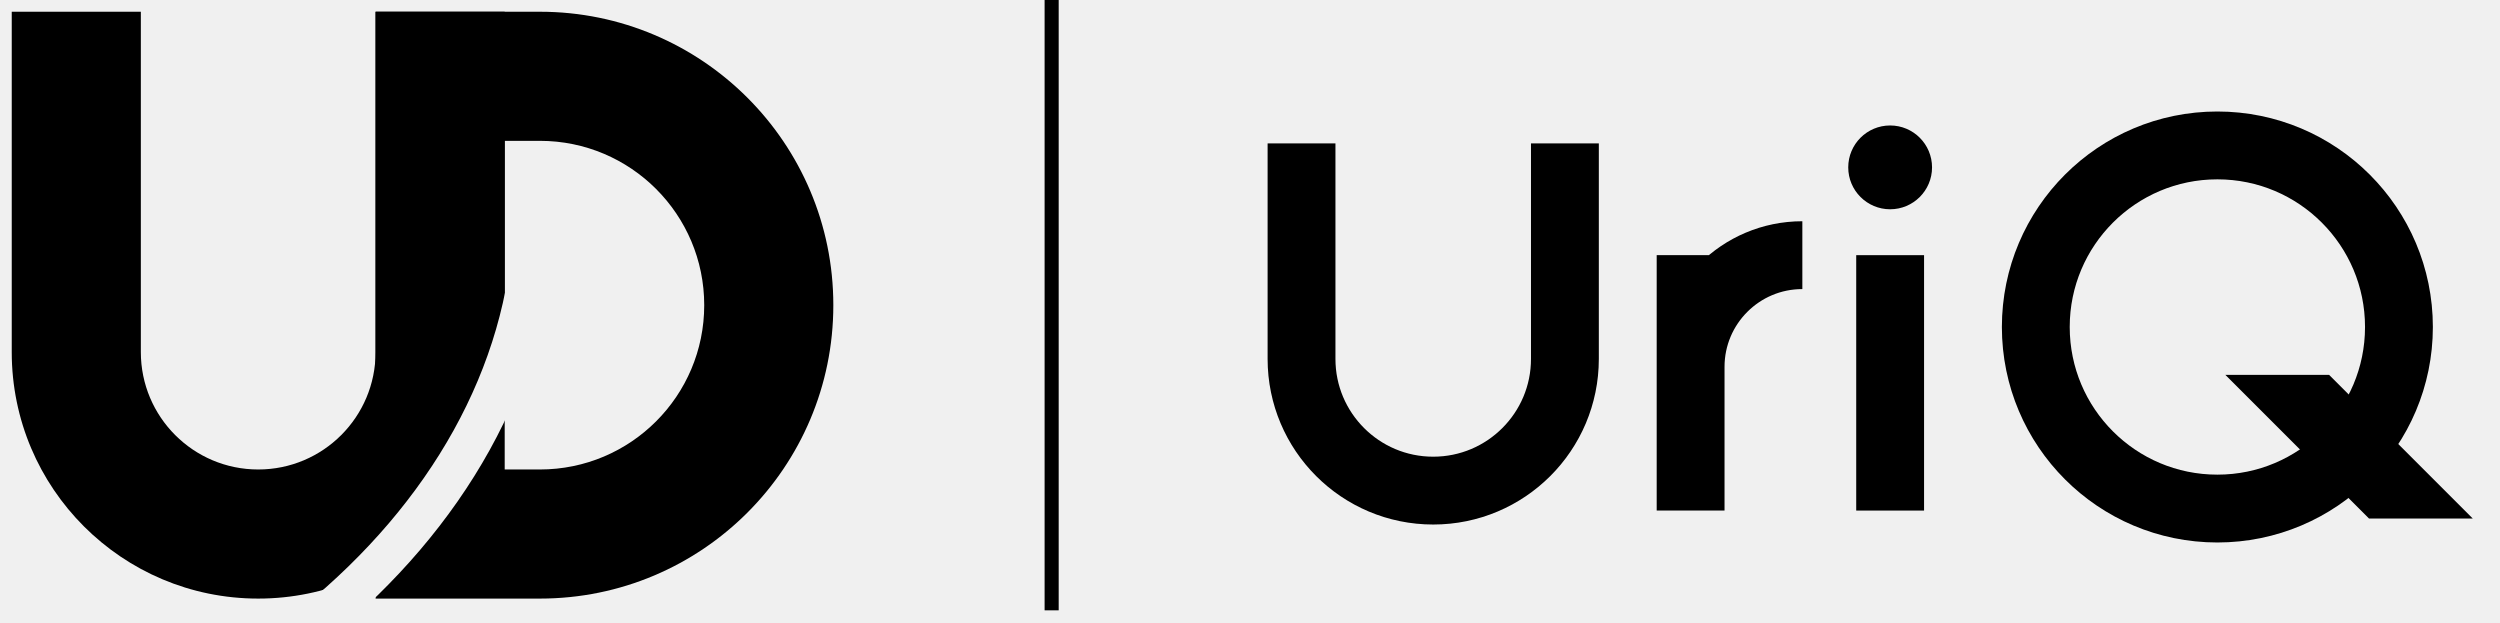
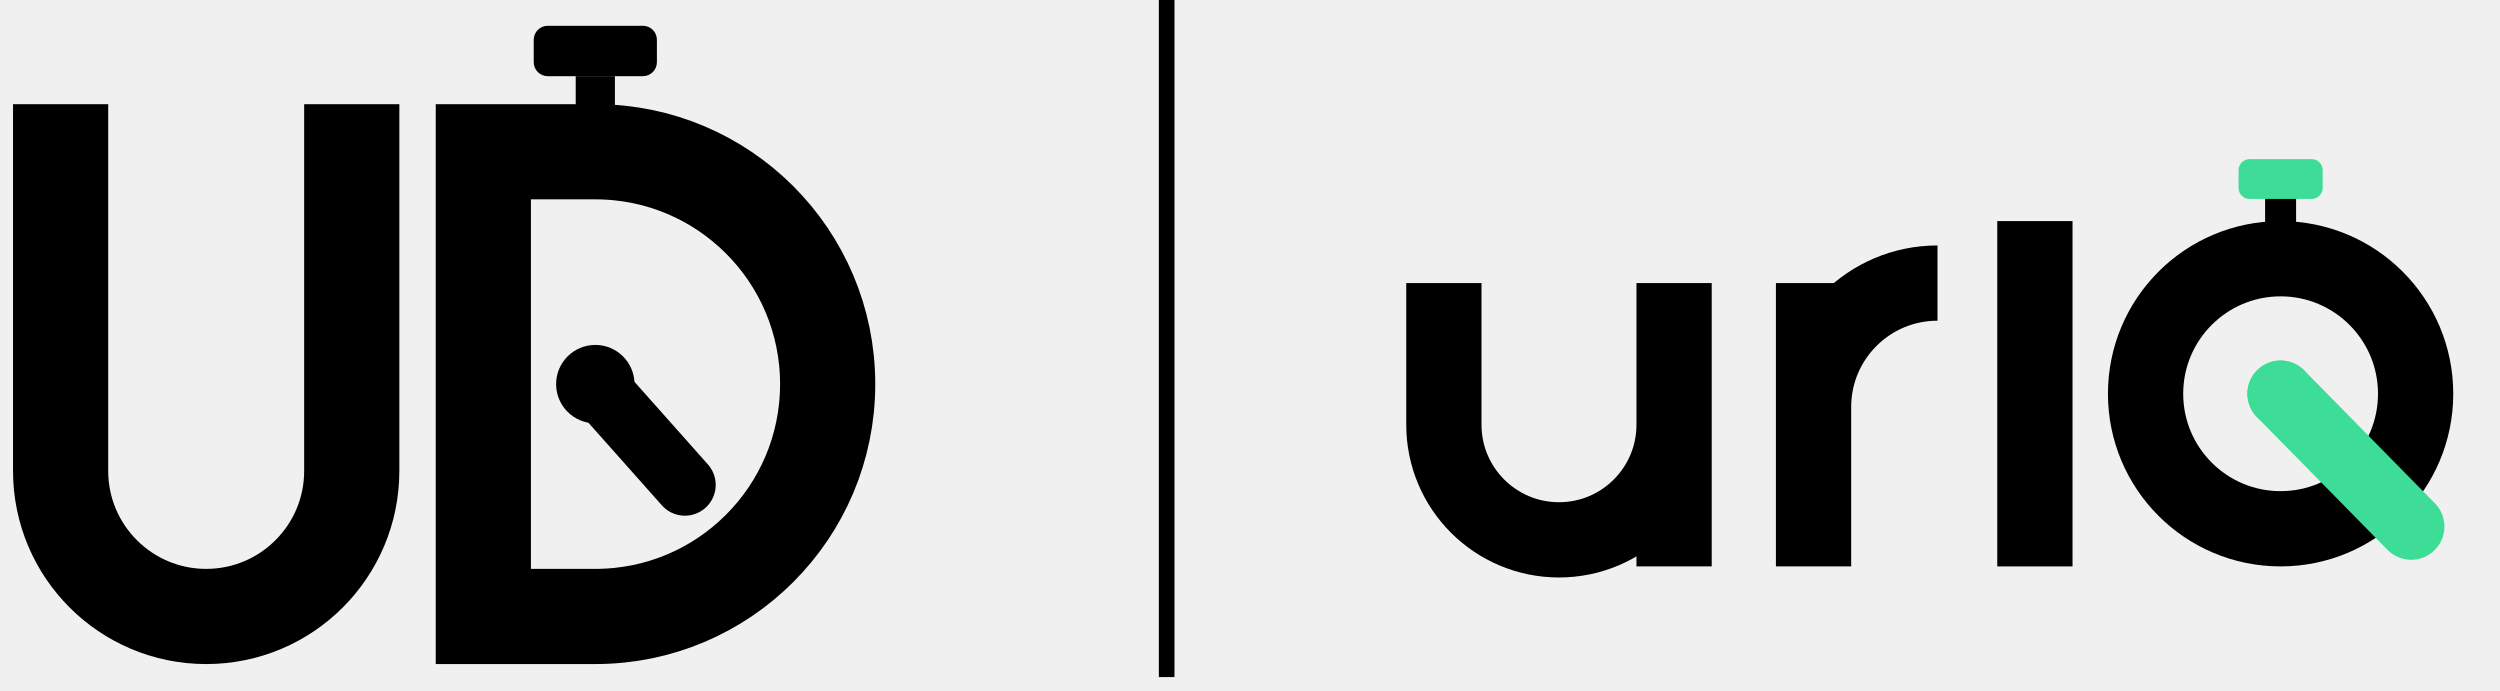
- <svg xmlns="http://www.w3.org/2000/svg" viewBox="-2 -2 426 106" role="img" aria-label="Uri Q">
-   <defs>
-     <mask id="hlight" maskUnits="userSpaceOnUse" x="-4" y="-4" width="150" height="110">
-       <rect x="-4" y="-4" width="150" height="110" fill="#fff" />
-       <path d="M89 36 C88 62 74 86 52 104" stroke="#000" stroke-width="7" fill="none" />
-     </mask>
-   </defs>
-   <g fill="#000" mask="url(#hlight)">
-     <path d="M0 0H22V58A20 20 0 0 0 62 58V0H84V58A42 42 0 0 1 0 58Z" />
-     <path d="M62 0H90A50 50 0 0 1 90 100H62ZM84 22V78H90A28 28 0 0 0 90 22Z" fill-rule="evenodd" />
+ <svg xmlns="http://www.w3.org/2000/svg" viewBox="-2 -2 384 106" role="img" aria-label="urIQ">
+   <g transform="translate(0 14) scale(.86)">
+     <g fill="none" stroke="#000" stroke-width="17">
+       <path d="M8.5 0V65.5A26 26 0 0 0 60.5 65.5V0" />
+       <path d="M84 8.5H104A41.5 41.5 0 0 1 104 91.5H84Z" />
+     </g>
+     <g class="ud-crown">
+       <rect x="93" y="-14" width="22" height="9" rx="2.5" fill="#000" />
+       <path d="M104 -5V1" stroke="#000" stroke-width="7" />
+     </g>
+     <g class="ud-hand">
+       <g>
+         <path d="M104 50L120 68" stroke="#000" stroke-width="11" stroke-linecap="round" />
+       </g>
+     </g>
+     <circle cx="104" cy="50" r="7" fill="#000" />
  </g>
  <rect x="176" y="-2" width="2.4" height="104" fill="#000" />
  <g transform="translate(214 17) scale(.68)">
    <g fill="none" stroke="#000" stroke-width="17" stroke-linecap="butt">
-       <path d="M8.5 8V62A33 33 0 0 0 74.5 62V8" />
-       <path d="M106 36V100M106 64A28 28 0 0 1 134 36" />
-       <path d="M156 36V100" />
-       <circle cx="238" cy="54" r="45.5" />
+       <path d="M8.5 36V68A26 26 0 0 0 60.5 68M60.5 36V100" />
+       <path d="M92 36V100M92 64A28 28 0 0 1 120 36" />
+       <path d="M142 22V100" />
+       <circle cx="197.5" cy="61" r="30.5" />
+       <path d="M197.5 16V24" stroke-width="7" />
    </g>
-     <circle cx="156" cy="14" r="10.5" fill="#000" />
-     <path d="M240 66H266L302 102H276Z" fill="#000" />
+     <g fill="#3DDC97" stroke="#3DDC97">
+       <rect x="188" y="8" width="19" height="9" rx="2.5" stroke="none" />
+       <path d="M197.5 61L227 91" stroke-width="15" stroke-linecap="round" />
+       <circle cx="197.5" cy="61" r="7.5" stroke="none" />
+     </g>
  </g>
</svg>
